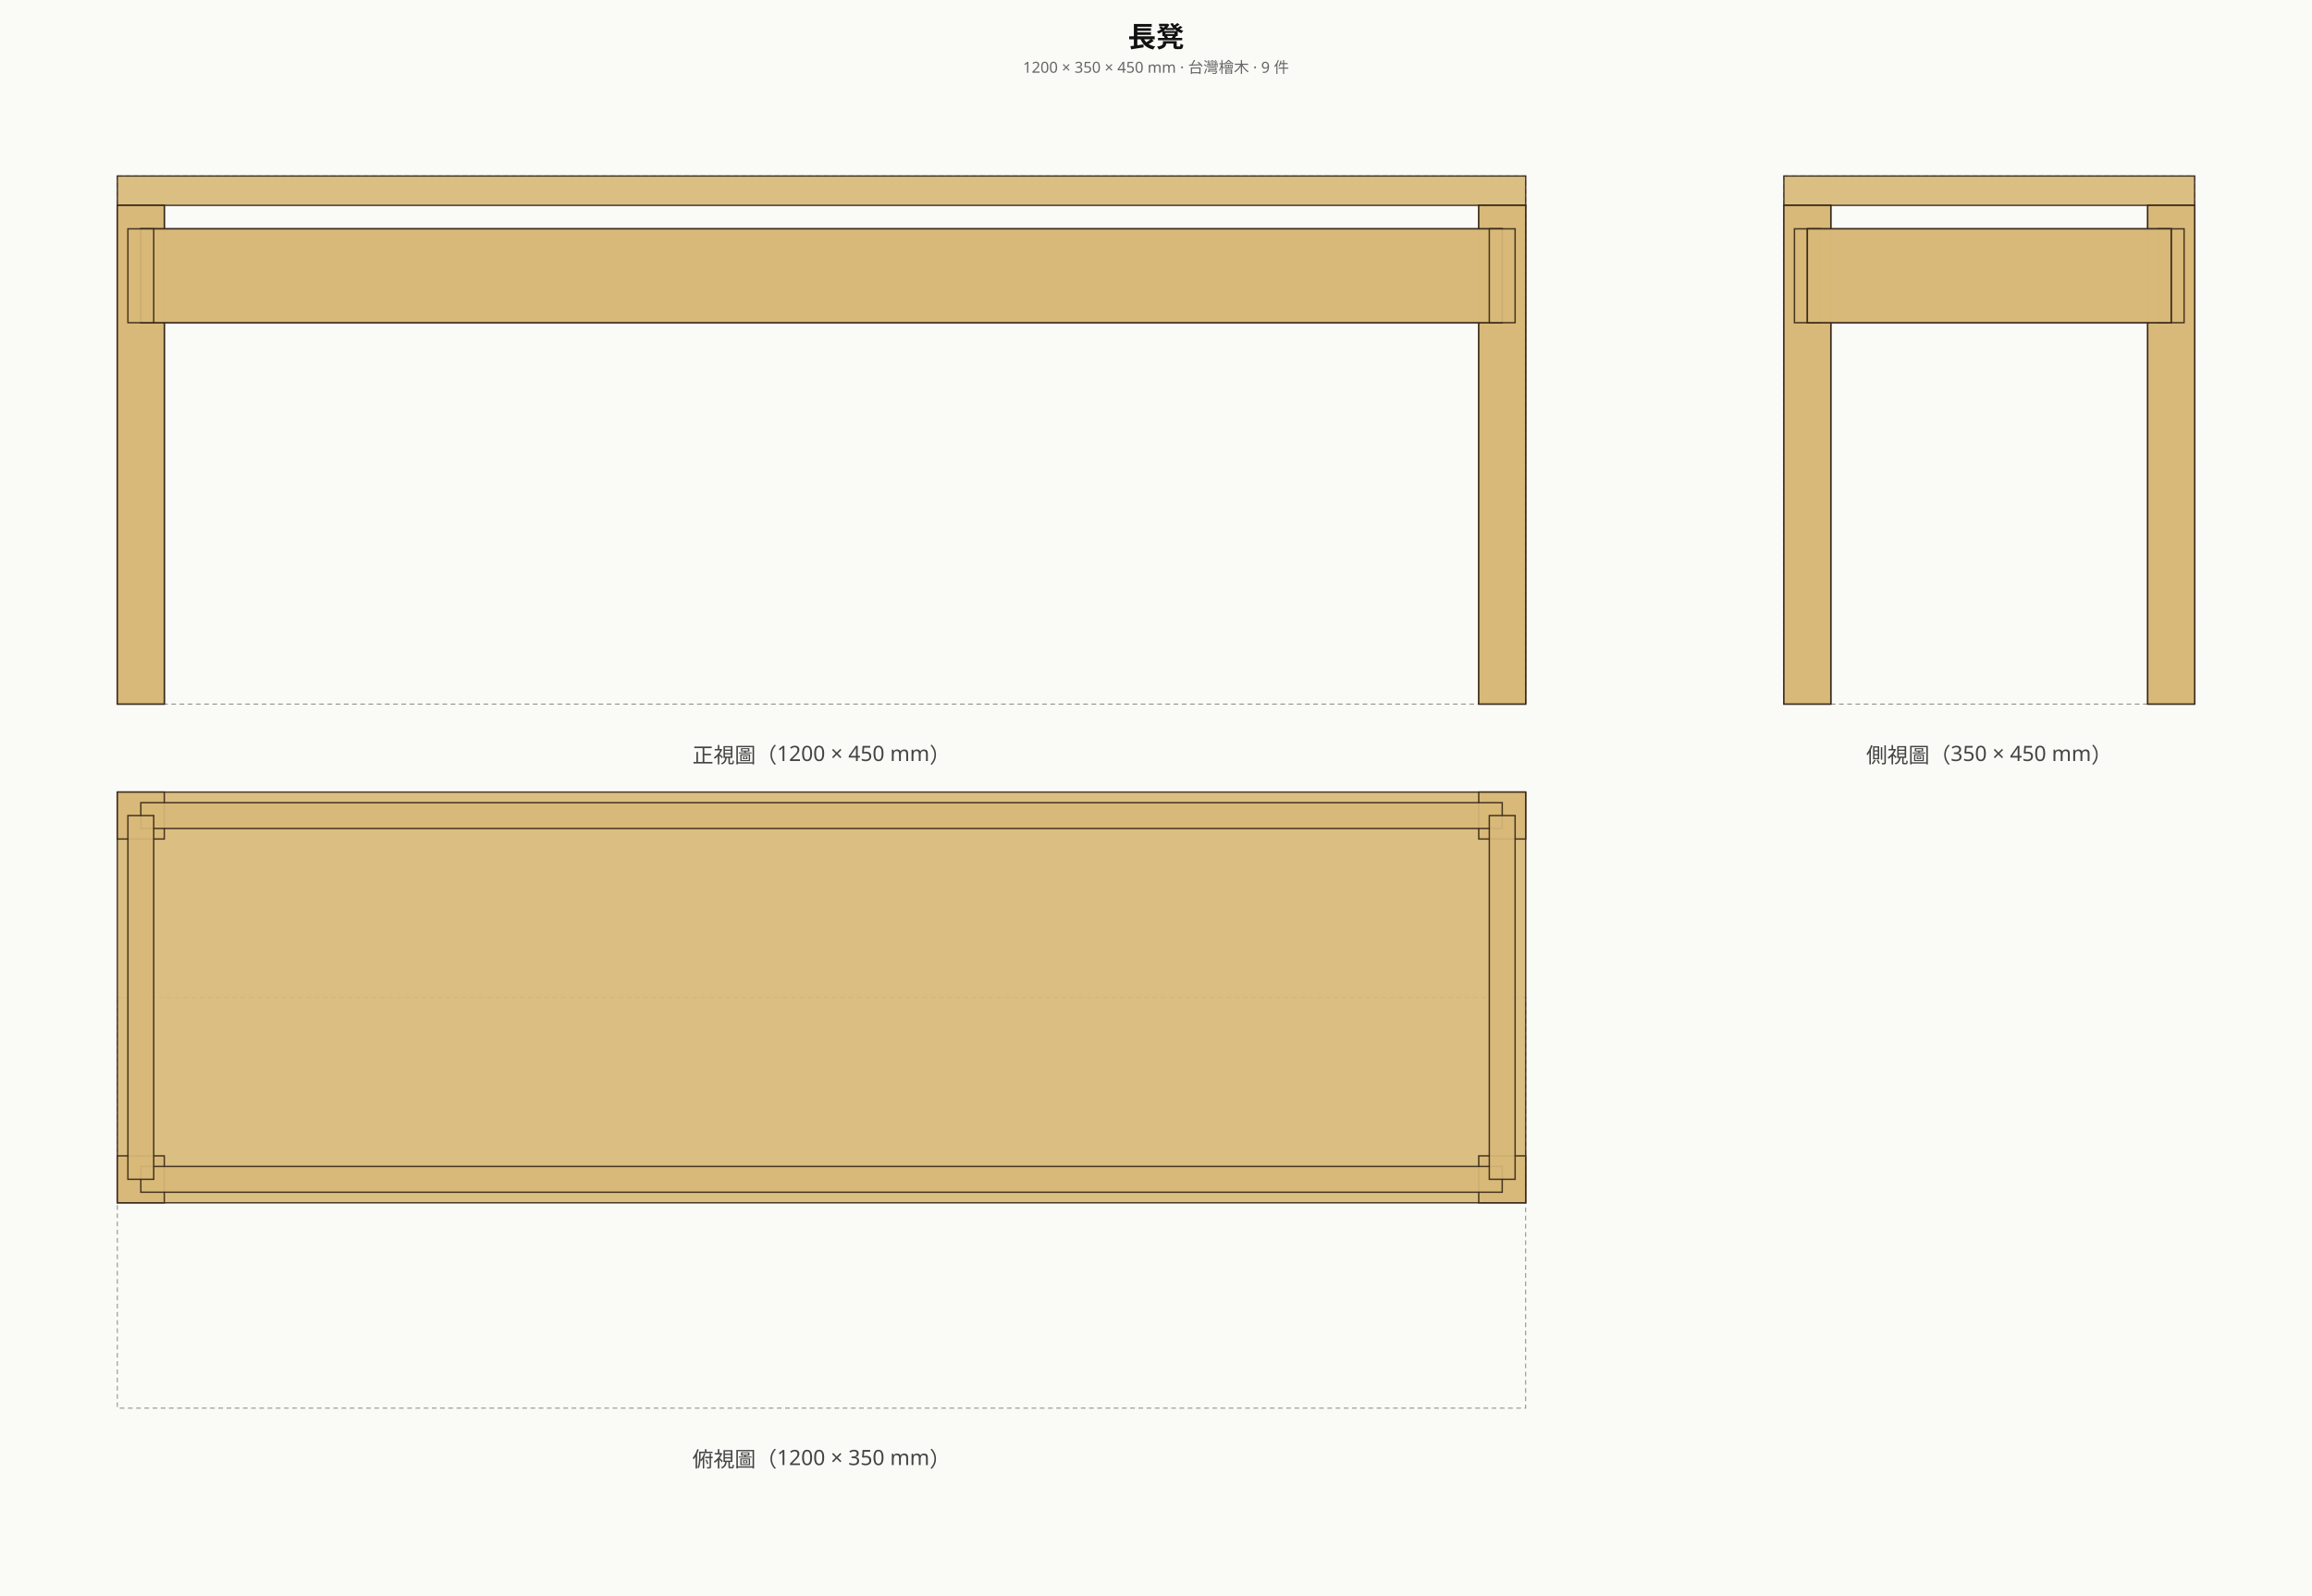
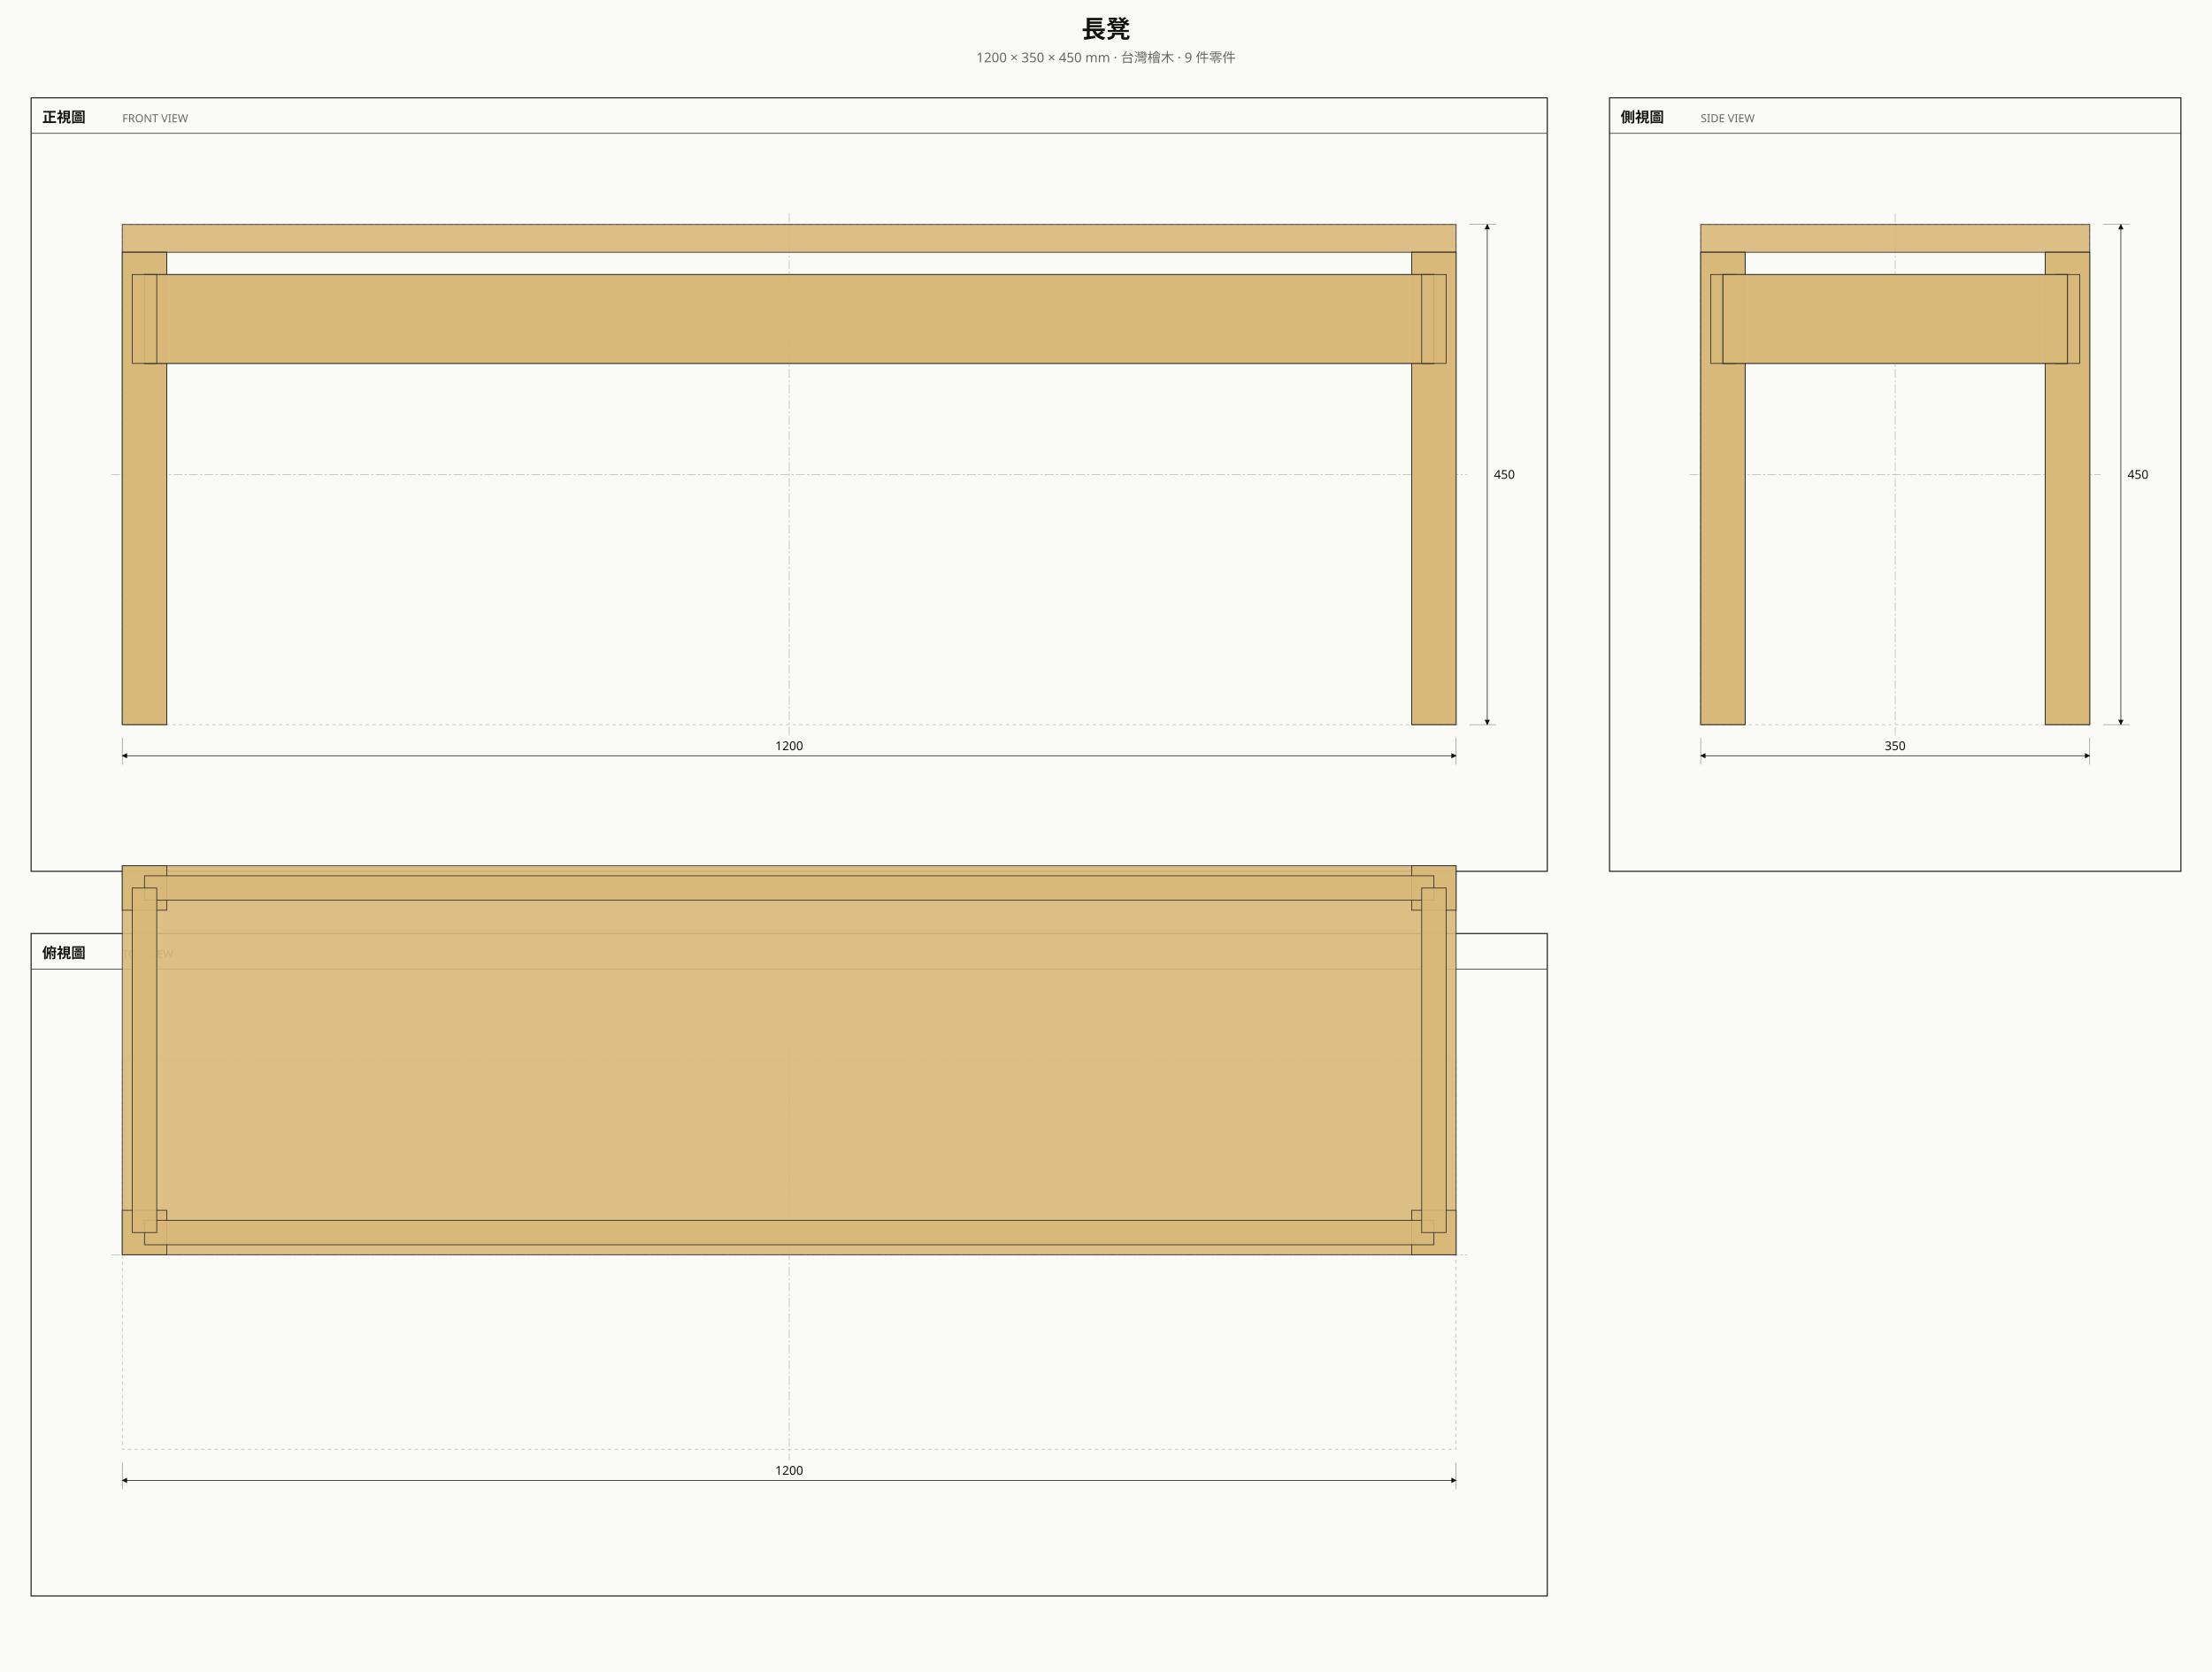
- <svg xmlns="http://www.w3.org/2000/svg" viewBox="-20 -50 1970 1360" width="1970" height="1360">
-   <rect x="-20" y="-50" width="1970" height="1360" fill="#fafaf7" />
-   <text x="965" y="-10" text-anchor="middle" font-size="24" font-weight="700" fill="#111" font-family="sans-serif">長凳</text>
-   <text x="965" y="12" text-anchor="middle" font-size="13" fill="#666" font-family="sans-serif">1200 × 350 × 450 mm · 台灣檜木 · 9 件</text>
-   <g transform="translate(680, 100)">
-     <rect x="-600.0" y="0" width="1200.0" height="450.0" fill="none" stroke="#888" stroke-dasharray="4 3" stroke-width="0.8" />
-     <rect x="-600.0" y="0.0" width="1200.0" height="25.0" fill="#d8b878" stroke="#3a2a1a" stroke-width="1.2" opacity="0.92" />
-     <rect x="-600.0" y="25.0" width="40.0" height="425.0" fill="#d8b878" stroke="#3a2a1a" stroke-width="1.2" opacity="0.92" />
-     <rect x="560.0" y="25.0" width="40.0" height="425.0" fill="#d8b878" stroke="#3a2a1a" stroke-width="1.2" opacity="0.92" />
-     <rect x="-600.0" y="25.0" width="40.0" height="425.0" fill="#d8b878" stroke="#3a2a1a" stroke-width="1.2" opacity="0.92" />
-     <rect x="560.0" y="25.0" width="40.0" height="425.0" fill="#d8b878" stroke="#3a2a1a" stroke-width="1.2" opacity="0.92" />
-     <rect x="-580.0" y="45.0" width="1160.0" height="80.0" fill="#d8b878" stroke="#3a2a1a" stroke-width="1.2" opacity="0.92" />
-     <rect x="-580.0" y="45.0" width="1160.0" height="80.0" fill="#d8b878" stroke="#3a2a1a" stroke-width="1.2" opacity="0.92" />
-     <rect x="-591.0" y="45.0" width="22.0" height="80.0" fill="#d8b878" stroke="#3a2a1a" stroke-width="1.2" opacity="0.92" />
-     <rect x="569.0" y="45.0" width="22.0" height="80.0" fill="#d8b878" stroke="#3a2a1a" stroke-width="1.2" opacity="0.92" />
-     <text x="0" y="500.0" text-anchor="middle" font-size="18" fill="#444" font-family="sans-serif">正視圖（1200 × 450 mm）</text>
-   </g>
-   <g transform="translate(1675, 100)">
-     <rect x="-175.0" y="0" width="350.0" height="450.0" fill="none" stroke="#888" stroke-dasharray="4 3" stroke-width="0.8" />
-     <rect x="-175.0" y="0.0" width="350.0" height="25.0" fill="#d8b878" stroke="#3a2a1a" stroke-width="1.2" opacity="0.92" />
-     <rect x="-175.0" y="25.0" width="40.0" height="425.0" fill="#d8b878" stroke="#3a2a1a" stroke-width="1.2" opacity="0.92" />
-     <rect x="-175.0" y="25.0" width="40.0" height="425.0" fill="#d8b878" stroke="#3a2a1a" stroke-width="1.2" opacity="0.92" />
-     <rect x="135.0" y="25.0" width="40.0" height="425.0" fill="#d8b878" stroke="#3a2a1a" stroke-width="1.2" opacity="0.92" />
-     <rect x="135.0" y="25.0" width="40.0" height="425.0" fill="#d8b878" stroke="#3a2a1a" stroke-width="1.2" opacity="0.92" />
-     <rect x="-166.0" y="45.0" width="22.0" height="80.0" fill="#d8b878" stroke="#3a2a1a" stroke-width="1.2" opacity="0.92" />
-     <rect x="144.0" y="45.0" width="22.0" height="80.0" fill="#d8b878" stroke="#3a2a1a" stroke-width="1.2" opacity="0.92" />
-     <rect x="-155.0" y="45.0" width="310.0" height="80.0" fill="#d8b878" stroke="#3a2a1a" stroke-width="1.2" opacity="0.92" />
-     <rect x="-155.0" y="45.0" width="310.0" height="80.0" fill="#d8b878" stroke="#3a2a1a" stroke-width="1.2" opacity="0.92" />
-     <text x="0" y="500.0" text-anchor="middle" font-size="18" fill="#444" font-family="sans-serif">側視圖（350 × 450 mm）</text>
-   </g>
-   <g transform="translate(680, 800)">
-     <rect x="-600.0" y="0" width="1200.0" height="350.0" fill="none" stroke="#888" stroke-dasharray="4 3" stroke-width="0.8" />
-     <rect x="-600.0" y="-175.0" width="1200.0" height="350.0" fill="#d8b878" stroke="#3a2a1a" stroke-width="1.2" opacity="0.92" />
-     <rect x="-600.0" y="-175.0" width="40.0" height="40.0" fill="#d8b878" stroke="#3a2a1a" stroke-width="1.2" opacity="0.92" />
-     <rect x="560.0" y="-175.0" width="40.0" height="40.0" fill="#d8b878" stroke="#3a2a1a" stroke-width="1.2" opacity="0.92" />
-     <rect x="-600.0" y="135.0" width="40.0" height="40.0" fill="#d8b878" stroke="#3a2a1a" stroke-width="1.2" opacity="0.92" />
-     <rect x="560.0" y="135.0" width="40.0" height="40.0" fill="#d8b878" stroke="#3a2a1a" stroke-width="1.2" opacity="0.92" />
-     <rect x="-580.0" y="-166.0" width="1160.0" height="22.0" fill="#d8b878" stroke="#3a2a1a" stroke-width="1.2" opacity="0.92" />
-     <rect x="-580.0" y="144.0" width="1160.0" height="22.0" fill="#d8b878" stroke="#3a2a1a" stroke-width="1.2" opacity="0.92" />
-     <rect x="-591.0" y="-155.0" width="22.0" height="310.0" fill="#d8b878" stroke="#3a2a1a" stroke-width="1.2" opacity="0.92" />
-     <rect x="569.0" y="-155.0" width="22.0" height="310.0" fill="#d8b878" stroke="#3a2a1a" stroke-width="1.2" opacity="0.92" />
-     <text x="0" y="400.0" text-anchor="middle" font-size="18" fill="#444" font-family="sans-serif">俯視圖（1200 × 350 mm）</text>
+ <svg xmlns="http://www.w3.org/2000/svg" viewBox="-20 -10 1990 1504" width="1990">
+   <defs>
+     <marker id="arr-front" viewBox="0 0 10 10" refX="9" refY="5" markerWidth="8" markerHeight="8" orient="auto-start-reverse">
+       <path d="M 0 0 L 10 5 L 0 10 z" fill="#111" />
+     </marker>
+     <marker id="arr-side" viewBox="0 0 10 10" refX="9" refY="5" markerWidth="8" markerHeight="8" orient="auto-start-reverse">
+       <path d="M 0 0 L 10 5 L 0 10 z" fill="#111" />
+     </marker>
+     <marker id="arr-top" viewBox="0 0 10 10" refX="9" refY="5" markerWidth="8" markerHeight="8" orient="auto-start-reverse">
+       <path d="M 0 0 L 10 5 L 0 10 z" fill="#111" />
+     </marker>
+   </defs>
+   <rect x="-20" y="-10" width="1990" height="1504" fill="#fafaf7" />
+   <text x="975" y="24" text-anchor="middle" font-size="22" font-weight="700" fill="#111" font-family="sans-serif">長凳</text>
+   <text x="975" y="46" text-anchor="middle" font-size="12" fill="#666" font-family="sans-serif">1200 × 350 × 450 mm · 台灣檜木 · 9 件零件</text>
+   <g transform="translate(0, 70)">
+     <g transform="translate(690.0, 572.0)">
+       <rect x="-682.0" y="-564.0" width="1364.0" height="696.0" fill="none" stroke="#222" stroke-width="1" />
+       <line x1="-682.0" y1="-532.0" x2="682.0" y2="-532.0" stroke="#222" stroke-width="0.6" />
+       <text x="-672.0" y="-542.0" font-size="13" font-weight="700" fill="#111" font-family="sans-serif">正視圖</text>
+       <text x="-600.0" y="-542.0" font-size="10" fill="#666" font-family="sans-serif">FRONT VIEW</text>
+       <g stroke="#888" stroke-width="0.5" stroke-dasharray="8 2 2 2" opacity="0.7">
+         <line x1="0" y1="-460.0" x2="0" y2="10.0" />
+         <line x1="-610.0" y1="-225.0" x2="610.0" y2="-225.0" />
+       </g>
+       <rect x="-600.0" y="-450.0" width="1200.0" height="450.0" fill="none" stroke="#999" stroke-dasharray="3 3" stroke-width="0.5" opacity="0.8" />
+       <rect x="-600.0" y="-450.0" width="1200.0" height="25.0" fill="#d8b878" stroke="#222" stroke-width="0.7" opacity="0.9" />
+       <rect x="-600.0" y="-425.0" width="40.0" height="425.0" fill="#d8b878" stroke="#222" stroke-width="0.7" opacity="0.9" />
+       <rect x="560.0" y="-425.0" width="40.0" height="425.0" fill="#d8b878" stroke="#222" stroke-width="0.7" opacity="0.9" />
+       <rect x="-600.0" y="-425.0" width="40.0" height="425.0" fill="#d8b878" stroke="#222" stroke-width="0.7" opacity="0.9" />
+       <rect x="560.0" y="-425.0" width="40.0" height="425.0" fill="#d8b878" stroke="#222" stroke-width="0.7" opacity="0.9" />
+       <rect x="-580.0" y="-405.0" width="1160.0" height="80.0" fill="#d8b878" stroke="#222" stroke-width="0.7" opacity="0.9" />
+       <rect x="-580.0" y="-405.0" width="1160.0" height="80.0" fill="#d8b878" stroke="#222" stroke-width="0.7" opacity="0.9" />
+       <rect x="-591.0" y="-405.0" width="22.0" height="80.0" fill="#d8b878" stroke="#222" stroke-width="0.7" opacity="0.9" />
+       <rect x="569.0" y="-405.0" width="22.0" height="80.0" fill="#d8b878" stroke="#222" stroke-width="0.7" opacity="0.9" />
+       <g stroke="#111" fill="#111" stroke-width="0.6" font-family="sans-serif">
+         <line x1="-600.0" y1="12.0" x2="-600.0" y2="36.0" stroke-width="0.4" stroke="#666" />
+         <line x1="600.0" y1="12.0" x2="600.0" y2="36.0" stroke-width="0.4" stroke="#666" />
+         <line x1="-600.0" y1="28.0" x2="600.0" y2="28.0" marker-start="url(#arr-front)" marker-end="url(#arr-front)" />
+         <text x="0" y="23.0" text-anchor="middle" font-size="11" stroke="none">1200</text>
+       </g>
+       <g stroke="#111" fill="#111" stroke-width="0.6" font-family="sans-serif">
+         <line x1="612.0" y1="-450.0" x2="636.0" y2="-450.0" stroke-width="0.4" stroke="#666" />
+         <line x1="612.0" y1="0" x2="636.0" y2="0" stroke-width="0.4" stroke="#666" />
+         <line x1="628.0" y1="-450.0" x2="628.0" y2="0" marker-start="url(#arr-front)" marker-end="url(#arr-front)" />
+         <text x="634.0" y="-225.0" text-anchor="start" dominant-baseline="middle" font-size="11" stroke="none">450</text>
+       </g>
+     </g>
+     <g transform="translate(1420, 0)">
+       <g transform="translate(265.0, 572.0)">
+         <rect x="-257.0" y="-564.0" width="514.0" height="696.0" fill="none" stroke="#222" stroke-width="1" />
+         <line x1="-257.0" y1="-532.0" x2="257.0" y2="-532.0" stroke="#222" stroke-width="0.6" />
+         <text x="-247.0" y="-542.0" font-size="13" font-weight="700" fill="#111" font-family="sans-serif">側視圖</text>
+         <text x="-175.0" y="-542.0" font-size="10" fill="#666" font-family="sans-serif">SIDE VIEW</text>
+         <g stroke="#888" stroke-width="0.5" stroke-dasharray="8 2 2 2" opacity="0.7">
+           <line x1="0" y1="-460.0" x2="0" y2="10.0" />
+           <line x1="-185.0" y1="-225.0" x2="185.0" y2="-225.0" />
+         </g>
+         <rect x="-175.0" y="-450.0" width="350.0" height="450.0" fill="none" stroke="#999" stroke-dasharray="3 3" stroke-width="0.5" opacity="0.8" />
+         <rect x="-175.0" y="-450.0" width="350.0" height="25.0" fill="#d8b878" stroke="#222" stroke-width="0.7" opacity="0.9" />
+         <rect x="-175.0" y="-425.0" width="40.0" height="425.0" fill="#d8b878" stroke="#222" stroke-width="0.7" opacity="0.9" />
+         <rect x="-175.0" y="-425.0" width="40.0" height="425.0" fill="#d8b878" stroke="#222" stroke-width="0.7" opacity="0.9" />
+         <rect x="135.0" y="-425.0" width="40.0" height="425.0" fill="#d8b878" stroke="#222" stroke-width="0.7" opacity="0.9" />
+         <rect x="135.0" y="-425.0" width="40.0" height="425.0" fill="#d8b878" stroke="#222" stroke-width="0.7" opacity="0.9" />
+         <rect x="-166.0" y="-405.0" width="22.0" height="80.0" fill="#d8b878" stroke="#222" stroke-width="0.7" opacity="0.9" />
+         <rect x="144.0" y="-405.0" width="22.0" height="80.0" fill="#d8b878" stroke="#222" stroke-width="0.7" opacity="0.9" />
+         <rect x="-155.0" y="-405.0" width="310.0" height="80.0" fill="#d8b878" stroke="#222" stroke-width="0.7" opacity="0.9" />
+         <rect x="-155.0" y="-405.0" width="310.0" height="80.0" fill="#d8b878" stroke="#222" stroke-width="0.7" opacity="0.9" />
+         <g stroke="#111" fill="#111" stroke-width="0.6" font-family="sans-serif">
+           <line x1="-175.0" y1="12.0" x2="-175.0" y2="36.0" stroke-width="0.4" stroke="#666" />
+           <line x1="175.0" y1="12.0" x2="175.0" y2="36.0" stroke-width="0.4" stroke="#666" />
+           <line x1="-175.0" y1="28.0" x2="175.0" y2="28.0" marker-start="url(#arr-side)" marker-end="url(#arr-side)" />
+           <text x="0" y="23.0" text-anchor="middle" font-size="11" stroke="none">350</text>
+         </g>
+         <g stroke="#111" fill="#111" stroke-width="0.6" font-family="sans-serif">
+           <line x1="187.0" y1="-450.0" x2="211.0" y2="-450.0" stroke-width="0.4" stroke="#666" />
+           <line x1="187.0" y1="0" x2="211.0" y2="0" stroke-width="0.4" stroke="#666" />
+           <line x1="203.0" y1="-450.0" x2="203.0" y2="0" marker-start="url(#arr-side)" marker-end="url(#arr-side)" />
+           <text x="209.0" y="-225.0" text-anchor="start" dominant-baseline="middle" font-size="11" stroke="none">450</text>
+         </g>
+       </g>
+     </g>
+     <g transform="translate(0, 752)">
+       <g transform="translate(690.0, 122.0)">
+         <rect x="-682.0" y="-114.0" width="1364.0" height="596.0" fill="none" stroke="#222" stroke-width="1" />
+         <line x1="-682.0" y1="-82.0" x2="682.0" y2="-82.0" stroke="#222" stroke-width="0.6" />
+         <text x="-672.0" y="-92.0" font-size="13" font-weight="700" fill="#111" font-family="sans-serif">俯視圖</text>
+         <text x="-600.0" y="-92.0" font-size="10" fill="#666" font-family="sans-serif">TOP VIEW</text>
+         <g stroke="#888" stroke-width="0.5" stroke-dasharray="8 2 2 2" opacity="0.7">
+           <line x1="0" y1="-10.0" x2="0" y2="360.0" />
+           <line x1="-610.0" y1="175.0" x2="610.0" y2="175.0" />
+         </g>
+         <rect x="-600.0" y="0.0" width="1200.0" height="350.0" fill="none" stroke="#999" stroke-dasharray="3 3" stroke-width="0.5" opacity="0.8" />
+         <rect x="-600.0" y="-175.0" width="1200.0" height="350.0" fill="#d8b878" stroke="#222" stroke-width="0.7" opacity="0.9" />
+         <rect x="-600.0" y="-175.0" width="40.0" height="40.0" fill="#d8b878" stroke="#222" stroke-width="0.7" opacity="0.9" />
+         <rect x="560.0" y="-175.0" width="40.0" height="40.0" fill="#d8b878" stroke="#222" stroke-width="0.7" opacity="0.9" />
+         <rect x="-600.0" y="135.0" width="40.0" height="40.0" fill="#d8b878" stroke="#222" stroke-width="0.7" opacity="0.9" />
+         <rect x="560.0" y="135.0" width="40.0" height="40.0" fill="#d8b878" stroke="#222" stroke-width="0.7" opacity="0.9" />
+         <rect x="-580.0" y="-166.0" width="1160.0" height="22.0" fill="#d8b878" stroke="#222" stroke-width="0.7" opacity="0.9" />
+         <rect x="-580.0" y="144.0" width="1160.0" height="22.0" fill="#d8b878" stroke="#222" stroke-width="0.7" opacity="0.9" />
+         <rect x="-591.0" y="-155.0" width="22.0" height="310.0" fill="#d8b878" stroke="#222" stroke-width="0.7" opacity="0.9" />
+         <rect x="569.0" y="-155.0" width="22.0" height="310.0" fill="#d8b878" stroke="#222" stroke-width="0.7" opacity="0.9" />
+         <g stroke="#111" fill="#111" stroke-width="0.6" font-family="sans-serif">
+           <line x1="-600.0" y1="362.0" x2="-600.0" y2="386.0" stroke-width="0.4" stroke="#666" />
+           <line x1="600.0" y1="362.0" x2="600.0" y2="386.0" stroke-width="0.4" stroke="#666" />
+           <line x1="-600.0" y1="378.0" x2="600.0" y2="378.0" marker-start="url(#arr-top)" marker-end="url(#arr-top)" />
+           <text x="0" y="373.0" text-anchor="middle" font-size="11" stroke="none">1200</text>
+         </g>
+       </g>
+     </g>
  </g>
</svg>
